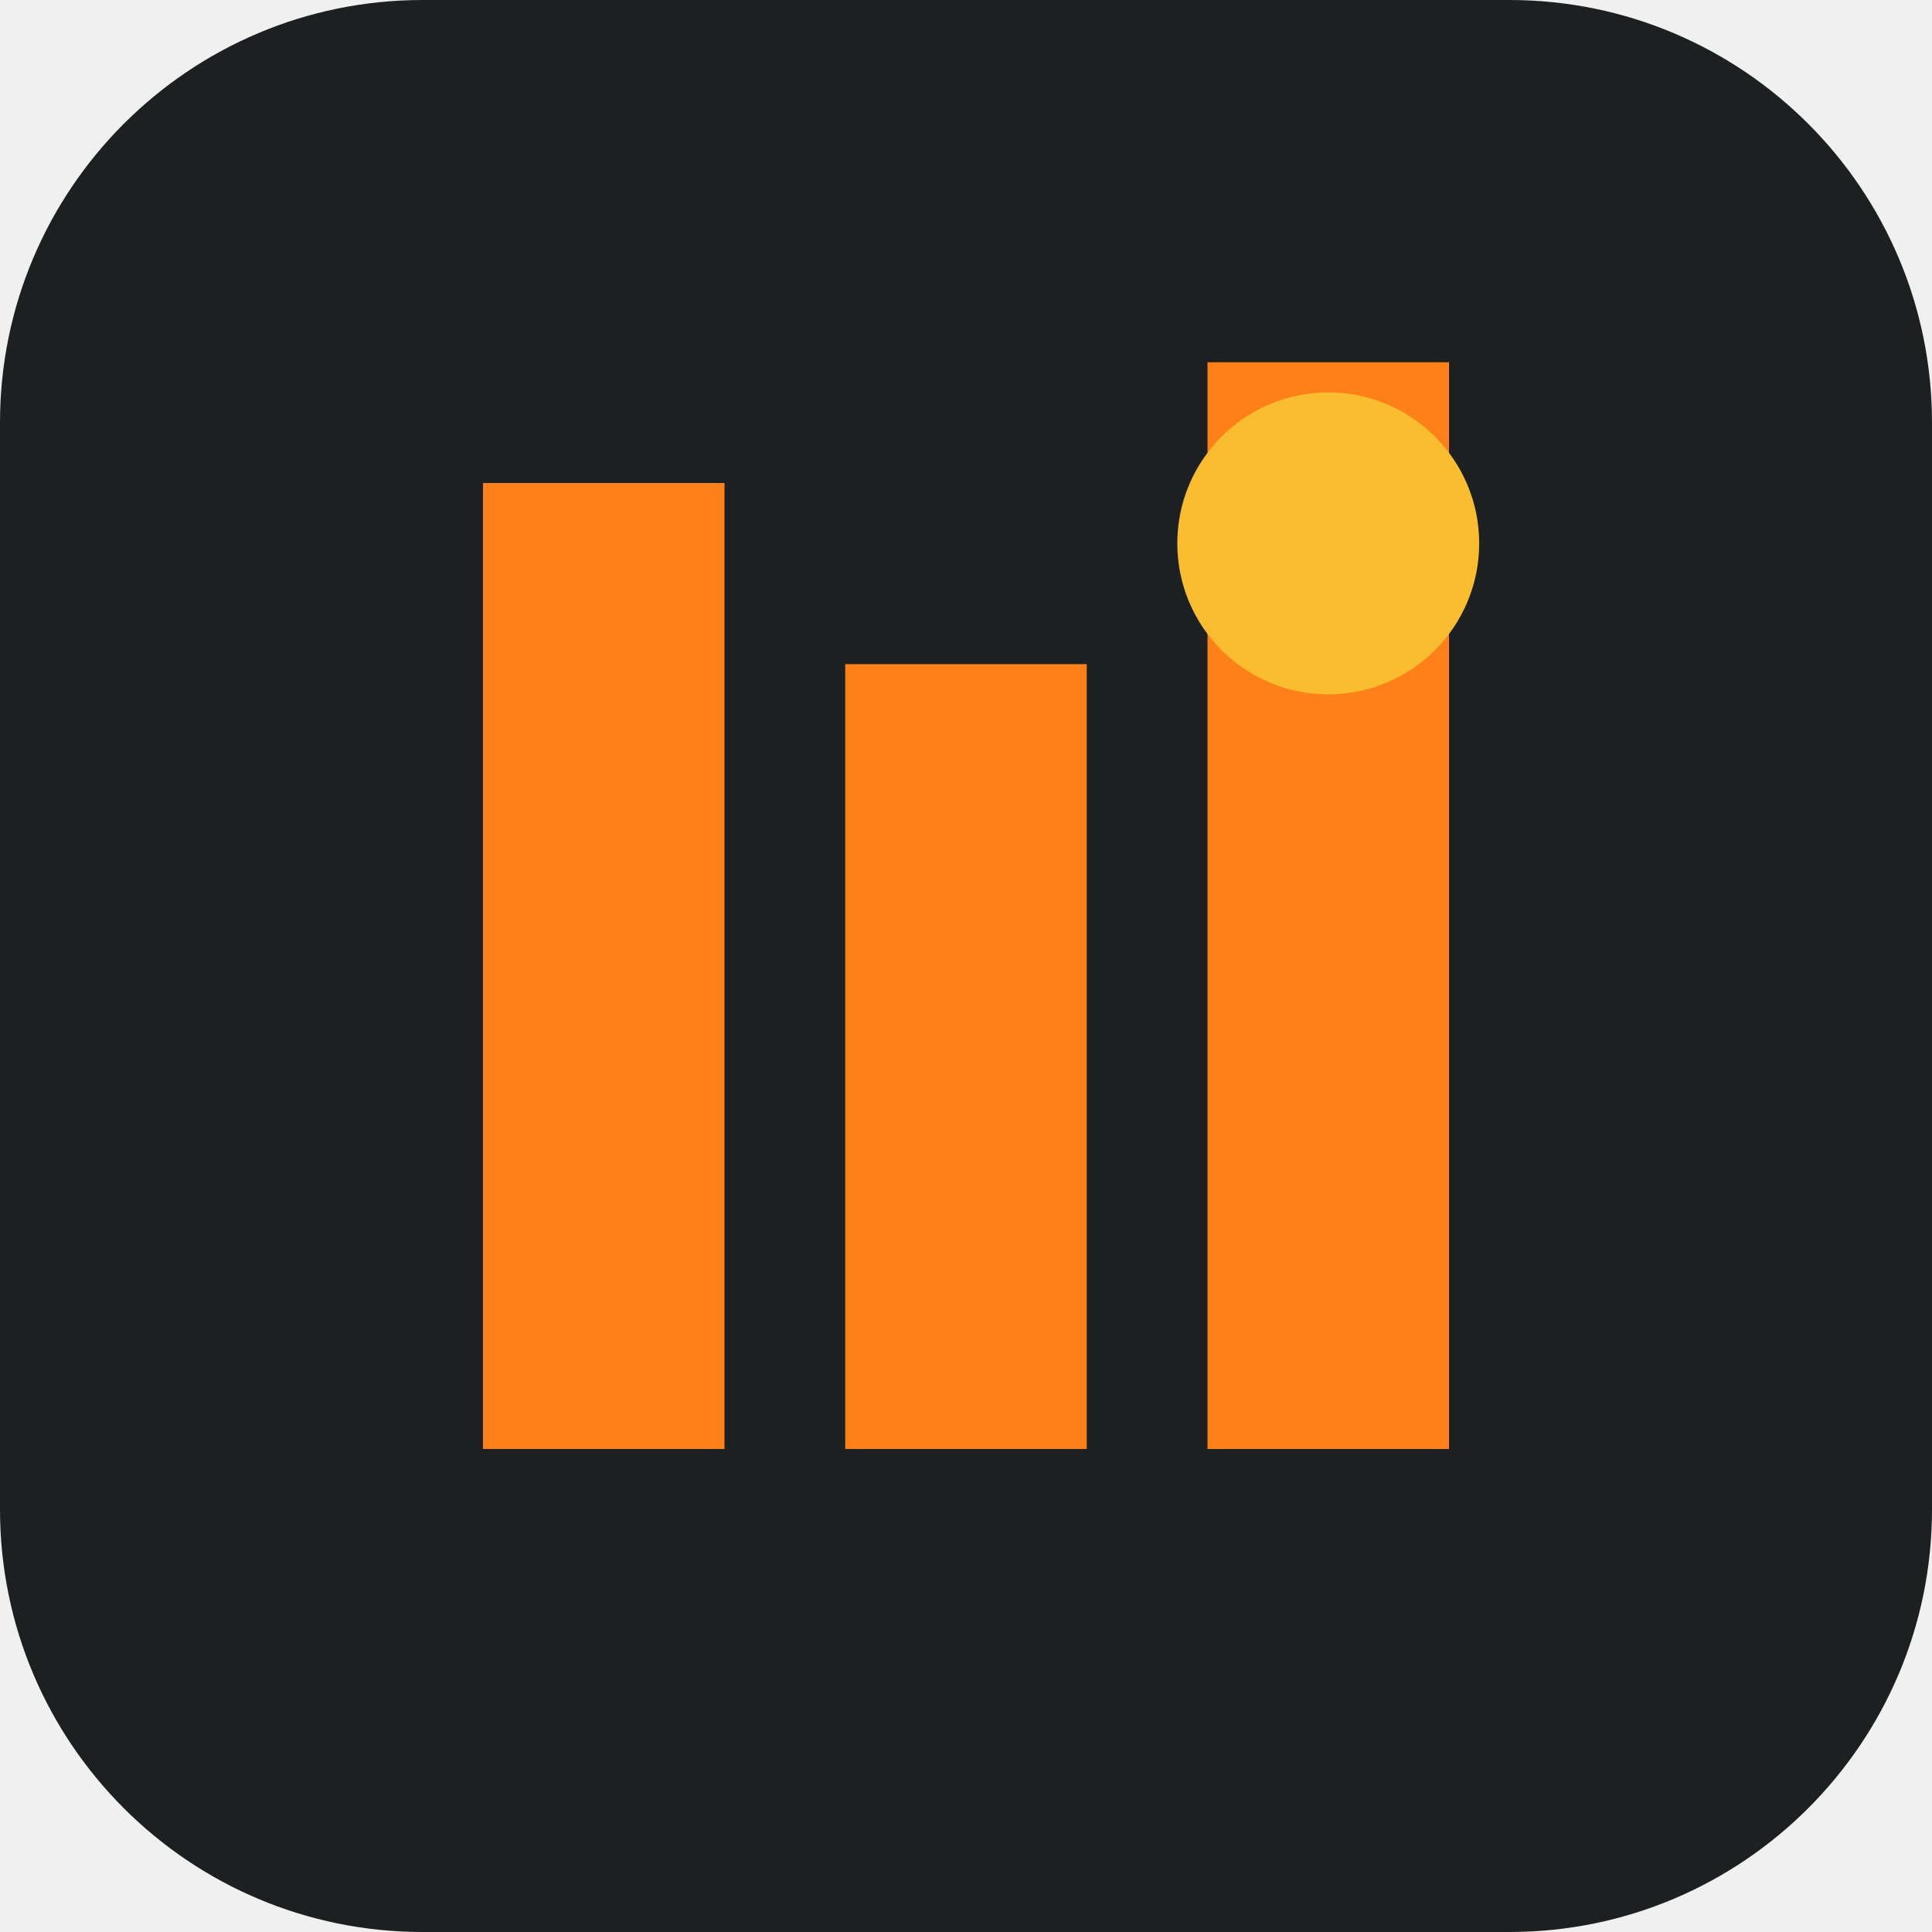
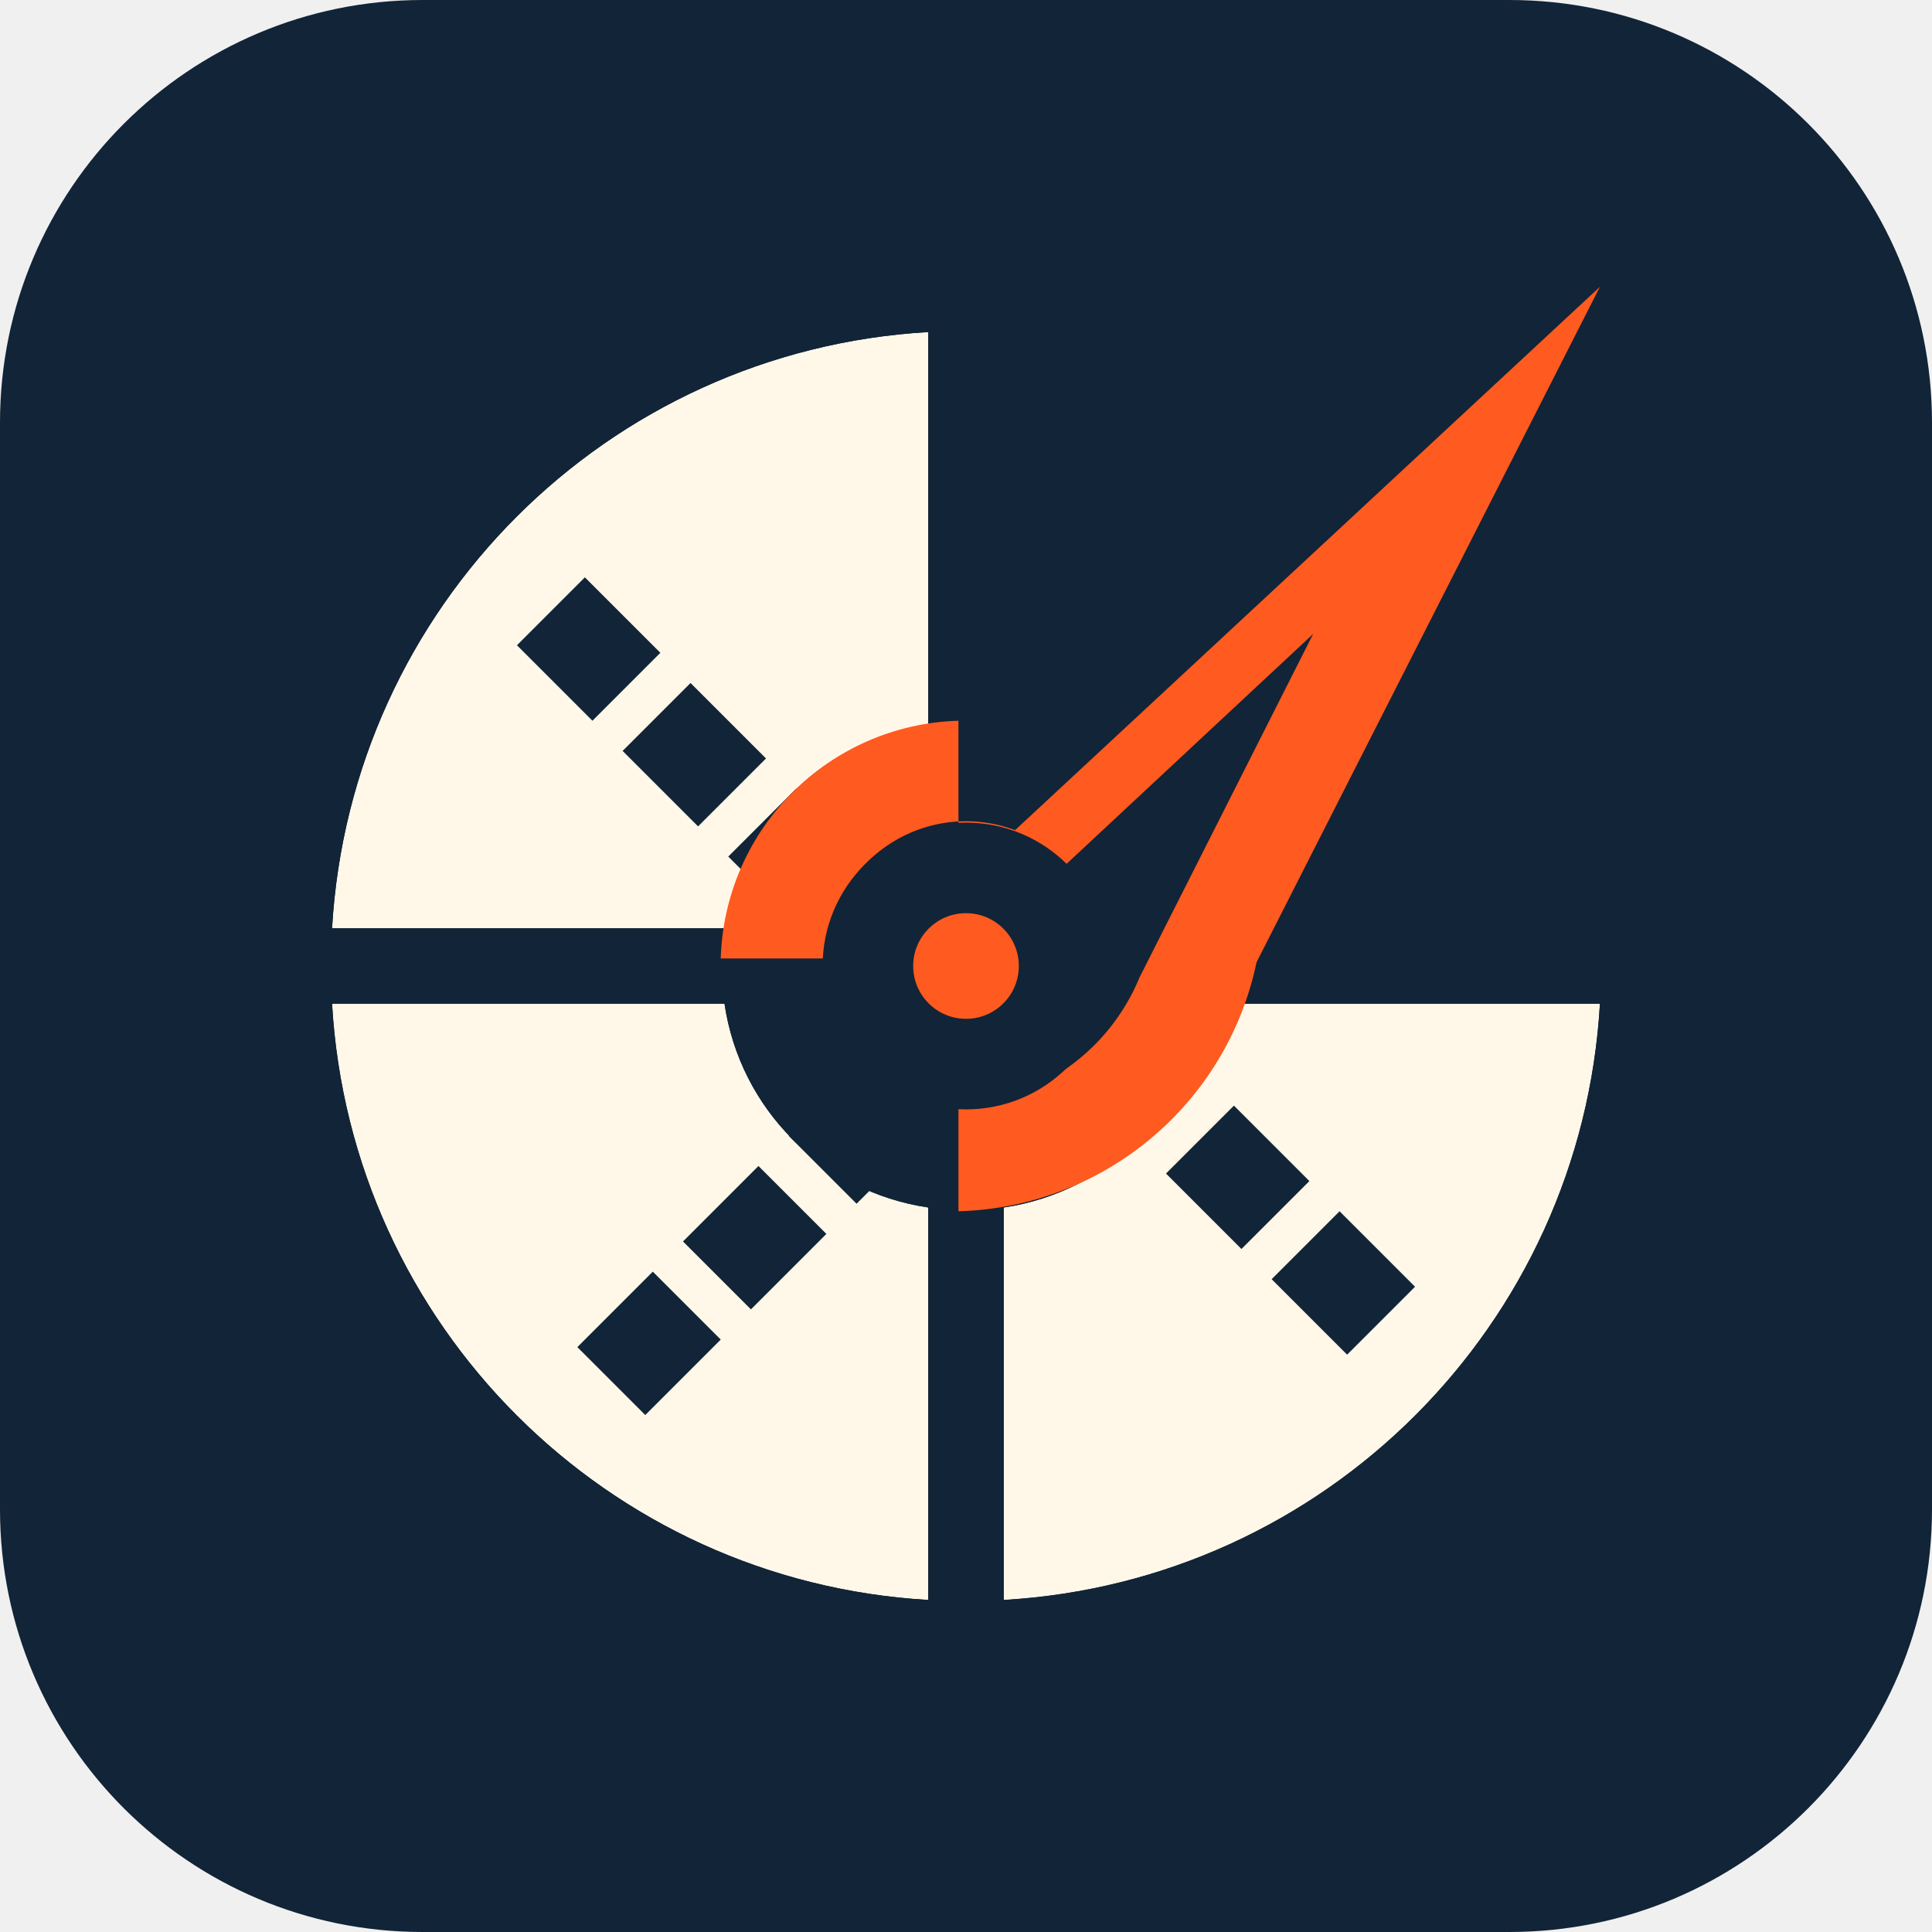
- <svg xmlns="http://www.w3.org/2000/svg" viewBox="0 0 512 512">
-   <rect width="512" height="512" rx="112" fill="#1d2021" />
-   <path d="M128 128h64v256h-64zm96 48h64v208h-64zm96-80h64v288h-64z" fill="#fe8019" />
-   <circle cx="352" cy="144" r="40" fill="#fabd2f" />
+ <svg xmlns="http://www.w3.org/2000/svg" viewBox="0 0 512 512" role="img" aria-label="izci">
+   <defs>
+     <path id="vinyl-segment" d="M246 88A168 168 0 0 0 88 246h104a64 64 0 0 1 54-54Z" />
+     <mask id="notched-segment">
+       <use href="#vinyl-segment" fill="#fff" />
+       <path d="m137 171 18-18 20 20-18 18Zm28 28 18-18 20 20-18 18Zm28 28 18-18 20 20-18 18Z" fill="#000" />
+     </mask>
+   </defs>
+   <rect width="512" height="512" rx="112" fill="#122437" />
+   <g fill="#fff8e9">
+     <g mask="url(#notched-segment)">
+       <use href="#vinyl-segment" />
+     </g>
+     <g transform="rotate(-90 256 256)" mask="url(#notched-segment)">
+       <use href="#vinyl-segment" />
+     </g>
+     <g transform="rotate(180 256 256)" mask="url(#notched-segment)">
+       <use href="#vinyl-segment" />
+     </g>
+   </g>
+   <path d="M254 191A65 65 0 0 0 191 254h28a37 37 0 0 1 50-34L424 76l-91 179a83 83 0 0 1-79 66v-28a55 55 0 0 0 48-34l46-91-74 69a65 65 0 0 0-20-9Z" fill="#ff5a1f" />
+   <circle cx="256" cy="256" r="38" fill="#122437" />
+   <circle cx="256" cy="256" r="14" fill="#ff5a1f" />
</svg>
